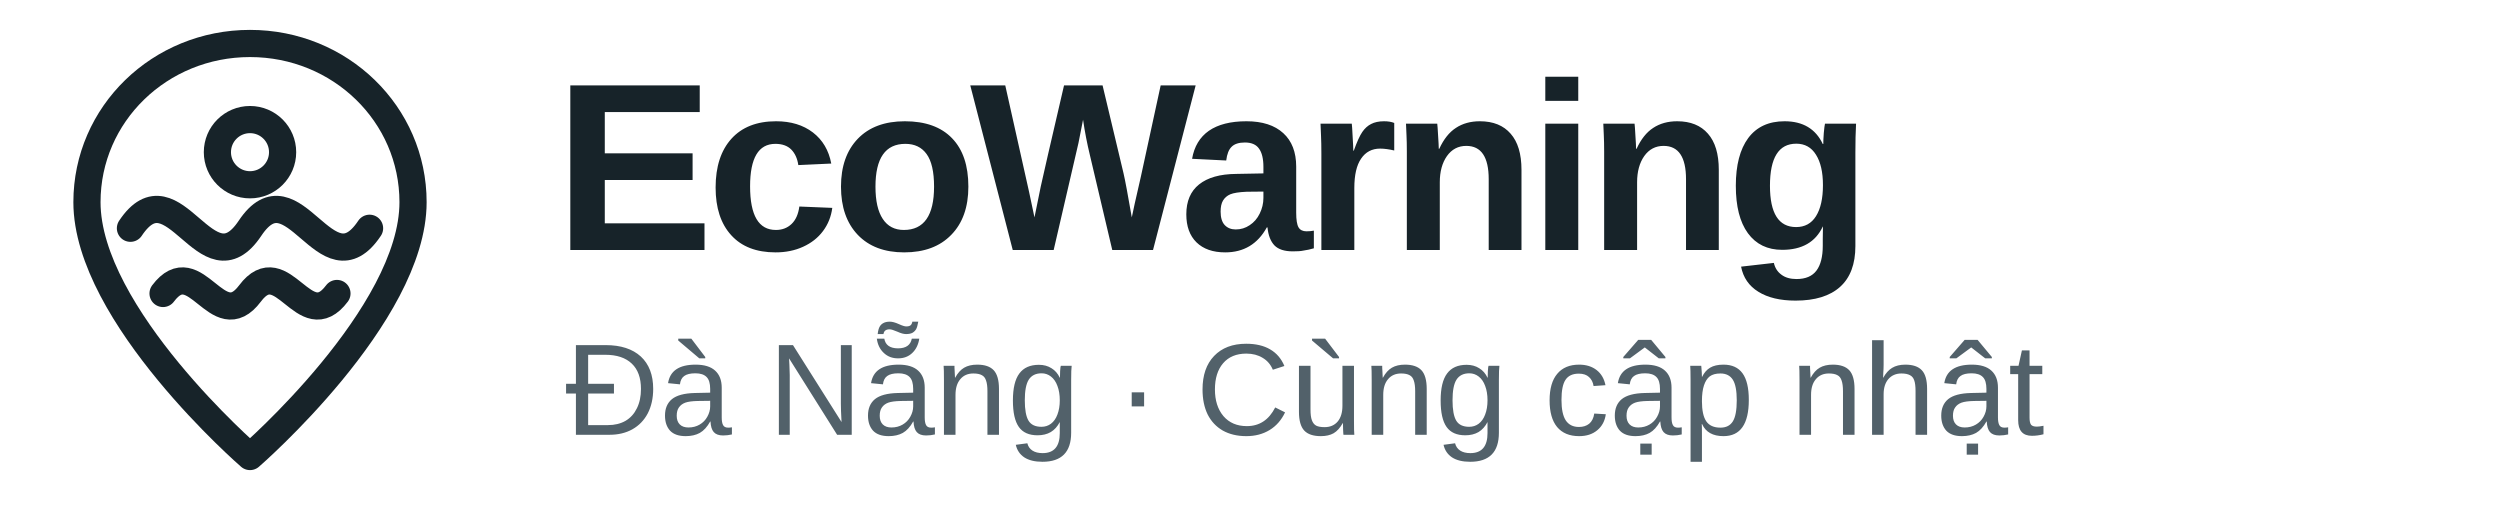
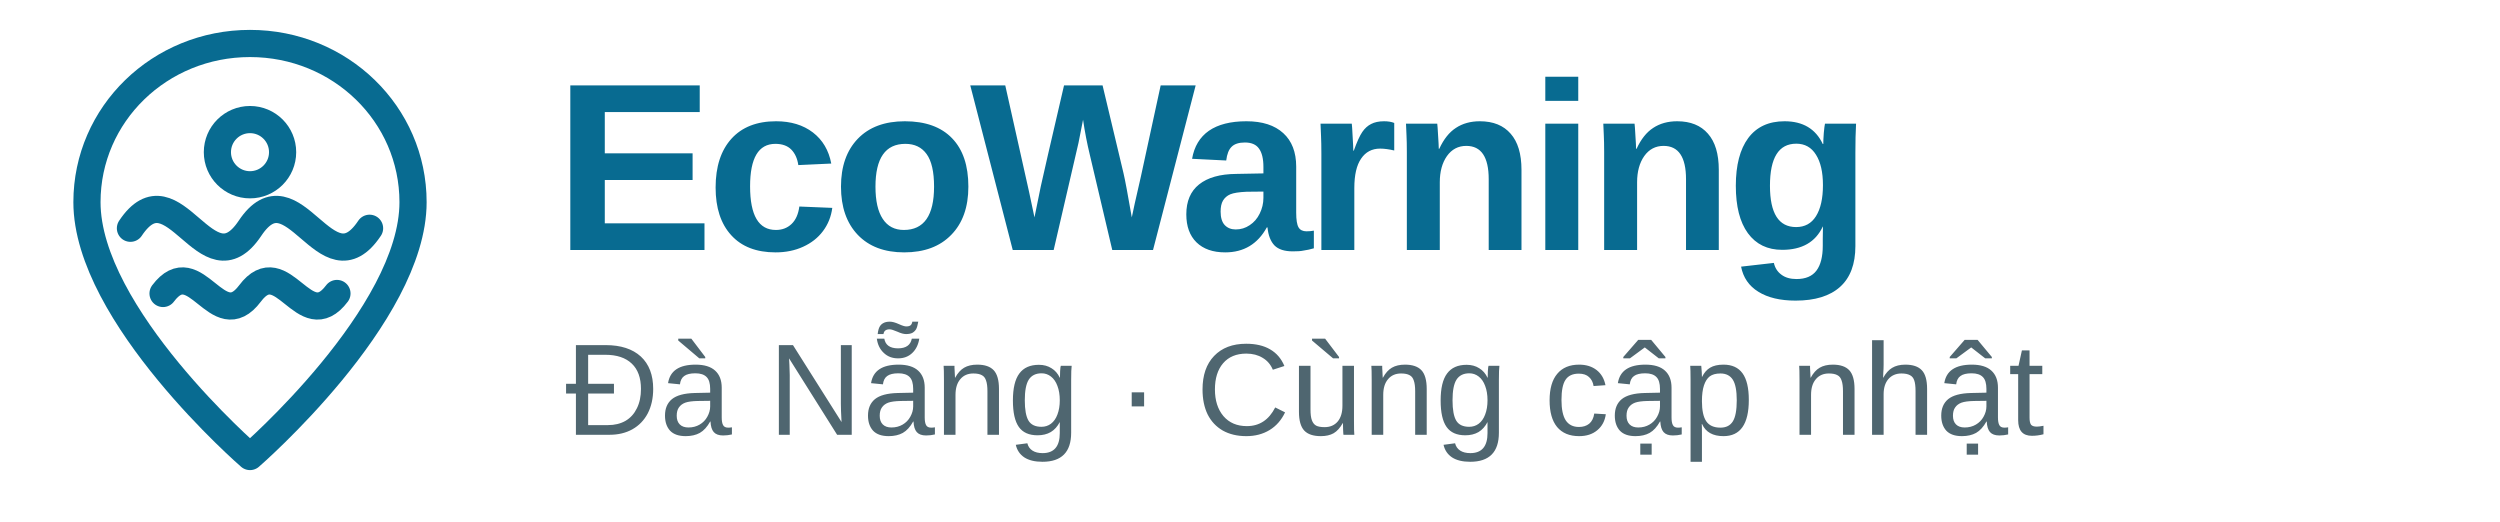
<svg xmlns="http://www.w3.org/2000/svg" width="230" height="48" viewBox="0 0 230 48" role="img" aria-labelledby="title">
-   <g fill="none" stroke="#172329" stroke-width="2.5" stroke-linecap="round" stroke-linejoin="round">
+   <g fill="none" stroke="#086b91" stroke-width="2.5" stroke-linecap="round" stroke-linejoin="round">
    <path d="M23 4c-8.3 0-15 6.5-15 14.6C8 29 23 42 23 42s15-13 15-23.4C38 10.5 31.3 4 23 4Z" />
    <path d="M12 21c4-6 7 6 11 0s7 6 11 0M15 27c3-4 5 4 8 0s5 4 8 0" />
    <circle cx="23" cy="14" r="3" />
  </g>
-   <text x="51" y="23" fill="#172329" font-family="Arial,sans-serif" font-size="22" font-weight="700" letter-spacing="-.7">EcoWarning</text>
-   <text x="52" y="40" fill="#52616a" font-family="Arial,sans-serif" font-size="12">Đà Nẵng · Cùng cập nhật</text>
+   <text x="51" y="23" fill="#086b91" font-family="Arial,sans-serif" font-size="22" font-weight="700" letter-spacing="-.7">EcoWarning</text>
+   <text x="52" y="40" fill="#4f6670" font-family="Arial,sans-serif" font-size="12">Đà Nẵng · Cùng cập nhật</text>
</svg>
